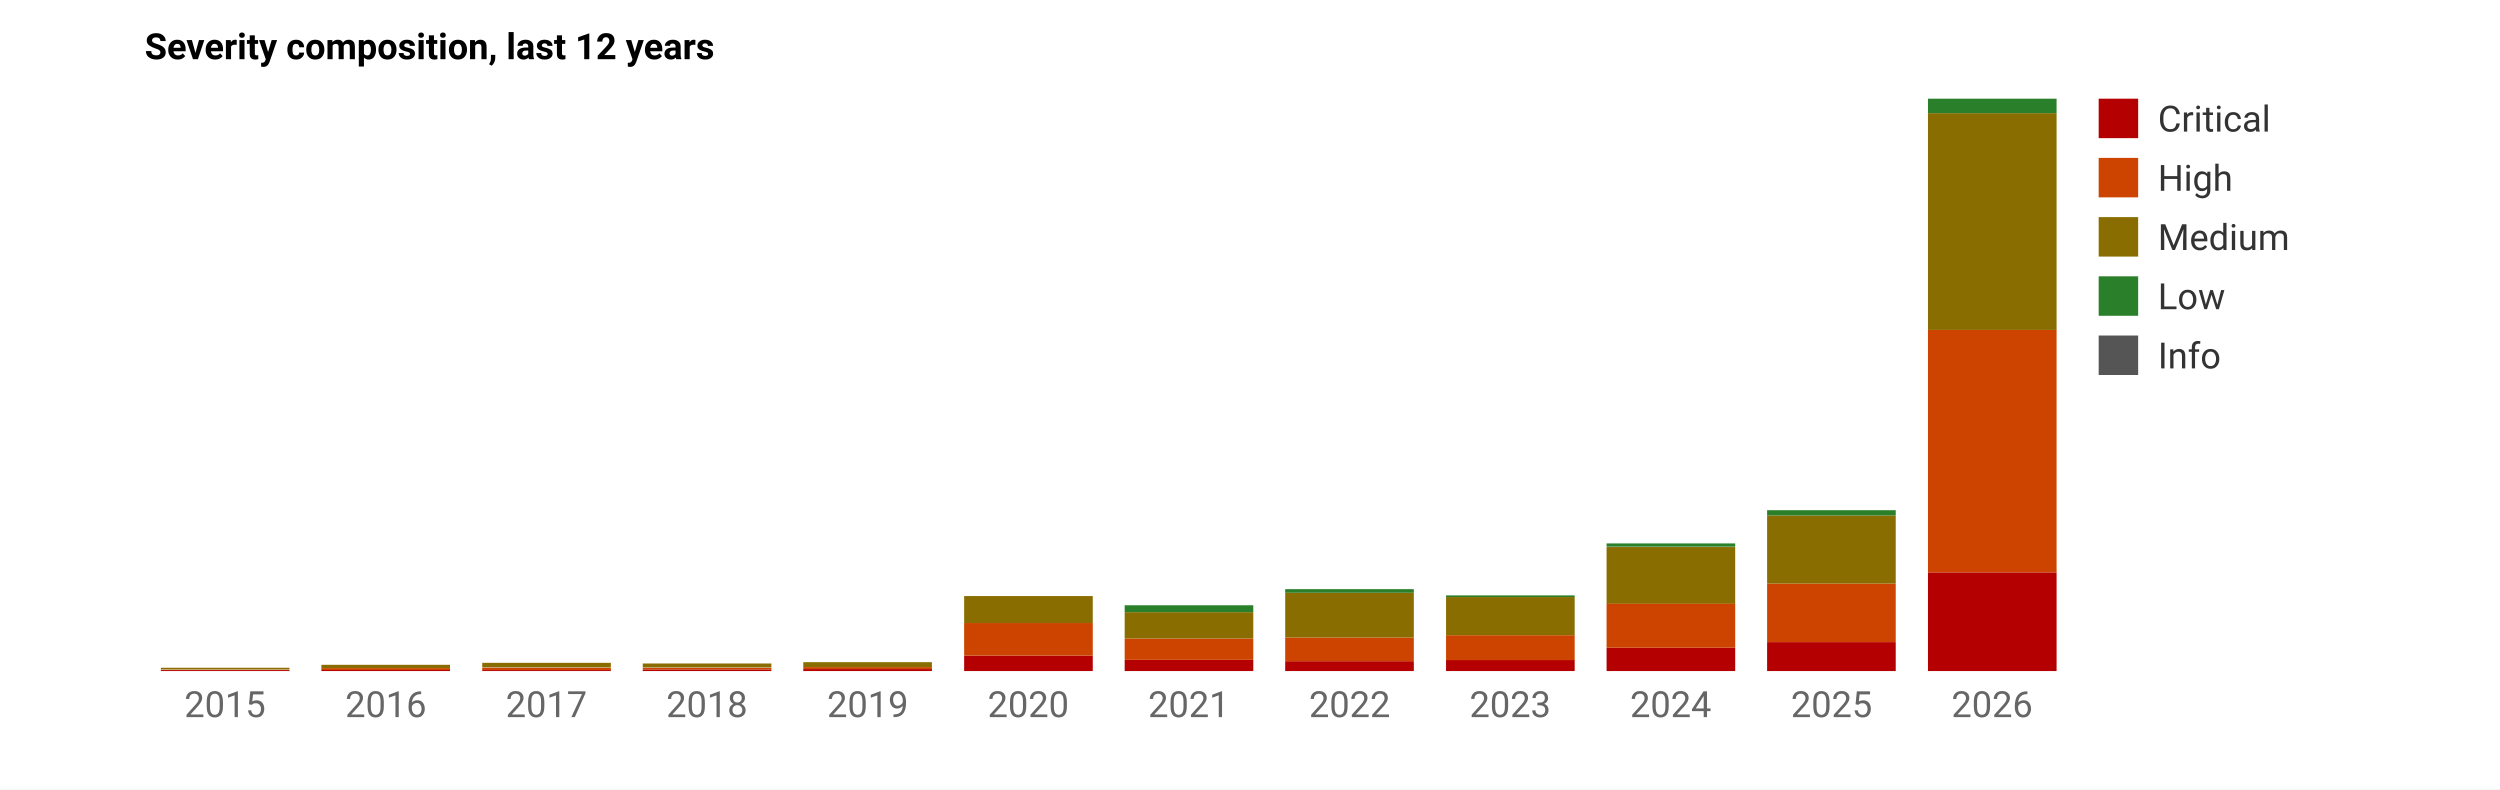
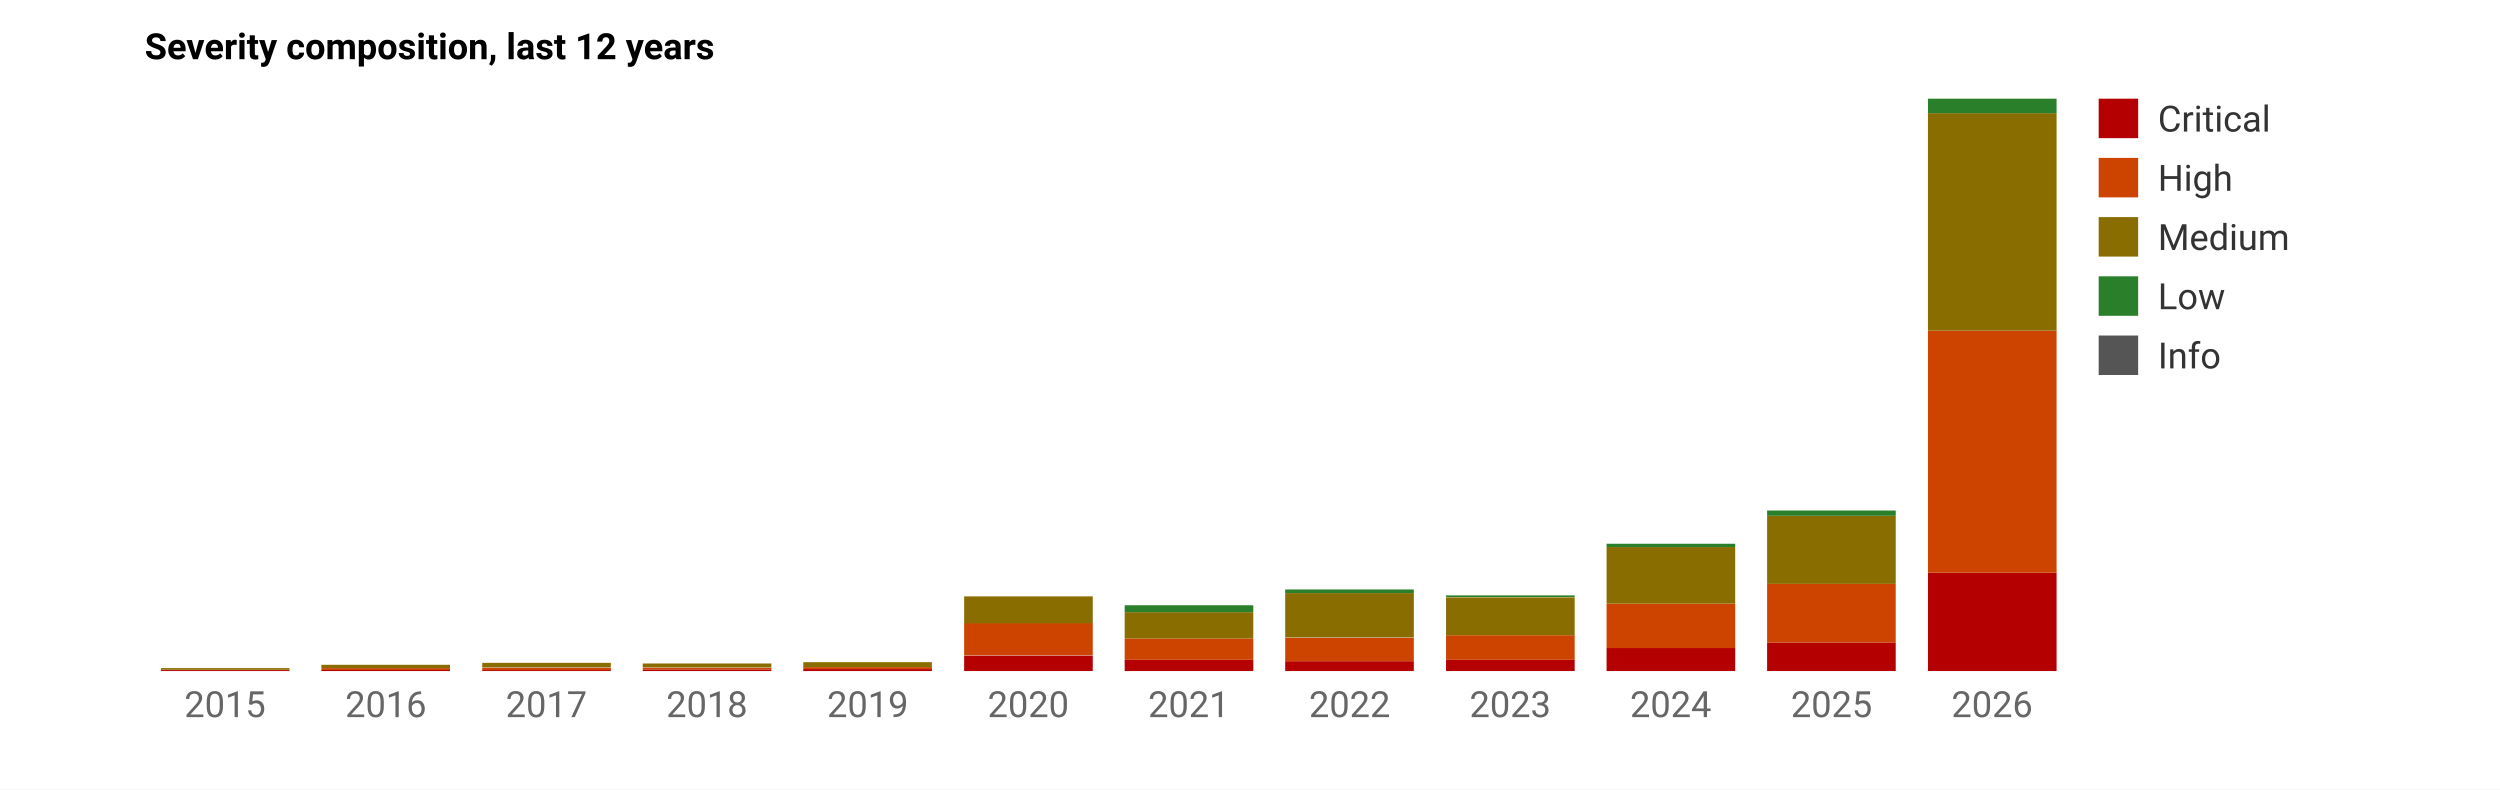
<svg xmlns="http://www.w3.org/2000/svg" viewBox="0 0 760 240" role="img" aria-label="Severity composition per year" font-family="system-ui,-apple-system,Segoe UI,Roboto,sans-serif" font-size="11">
  <rect x="0" y="0" width="100%" height="100%" fill="white" />
  <text x="44" y="18" font-weight="600">Severity composition, last 12 years</text>
  <rect x="48.9" y="203.7" width="39.1" height="0.3" fill="#b40000" />
  <rect x="48.9" y="203.6" width="39.1" height="0.1" fill="#cc4400" />
-   <rect x="48.9" y="203.0" width="39.1" height="0.5" fill="#8a6d00" />
+   <rect x="48.9" y="203.1" width="39.1" height="0.5" fill="#8a6d00" />
  <text x="68.4" y="218" text-anchor="middle" fill="#666">2015</text>
  <rect x="97.7" y="203.6" width="39.1" height="0.4" fill="#b40000" />
  <rect x="97.7" y="203.1" width="39.1" height="0.6" fill="#cc4400" />
  <rect x="97.7" y="202.1" width="39.1" height="1.0" fill="#8a6d00" />
  <text x="117.3" y="218" text-anchor="middle" fill="#666">2016</text>
  <rect x="146.6" y="203.7" width="39.1" height="0.3" fill="#b40000" />
  <rect x="146.6" y="203.0" width="39.1" height="0.7" fill="#cc4400" />
  <rect x="146.6" y="201.5" width="39.1" height="1.4" fill="#8a6d00" />
  <rect x="146.6" y="201.5" width="39.1" height="0.0" fill="#2a7f2a" />
  <text x="166.1" y="218" text-anchor="middle" fill="#666">2017</text>
  <rect x="195.4" y="203.5" width="39.1" height="0.5" fill="#b40000" />
  <rect x="195.4" y="203.0" width="39.1" height="0.5" fill="#cc4400" />
  <rect x="195.4" y="201.7" width="39.1" height="1.2" fill="#8a6d00" />
  <text x="214.9" y="218" text-anchor="middle" fill="#666">2018</text>
  <rect x="244.2" y="203.4" width="39.1" height="0.6" fill="#b40000" />
  <rect x="244.2" y="202.8" width="39.1" height="0.6" fill="#cc4400" />
  <rect x="244.2" y="201.3" width="39.1" height="1.5" fill="#8a6d00" />
  <rect x="244.2" y="201.3" width="39.1" height="0.0" fill="#2a7f2a" />
  <text x="263.8" y="218" text-anchor="middle" fill="#666">2019</text>
  <rect x="293.1" y="199.3" width="39.1" height="4.7" fill="#b40000" />
-   <rect x="293.1" y="189.4" width="39.1" height="9.9" fill="#cc4400" />
-   <rect x="293.1" y="181.2" width="39.1" height="8.2" fill="#8a6d00" />
+   <rect x="293.1" y="189.4" width="39.1" height="9.8" fill="#cc4400" />
+   <rect x="293.1" y="181.3" width="39.1" height="8.2" fill="#8a6d00" />
  <rect x="293.1" y="181.2" width="39.1" height="0.0" fill="#2a7f2a" />
  <text x="312.6" y="218" text-anchor="middle" fill="#666">2020</text>
  <rect x="341.9" y="200.6" width="39.1" height="3.4" fill="#b40000" />
  <rect x="341.9" y="194.1" width="39.1" height="6.5" fill="#cc4400" />
  <rect x="341.9" y="186.1" width="39.1" height="8.0" fill="#8a6d00" />
  <rect x="341.9" y="184.0" width="39.1" height="2.1" fill="#2a7f2a" />
  <text x="361.4" y="218" text-anchor="middle" fill="#666">2021</text>
  <rect x="390.7" y="201.0" width="39.1" height="3.0" fill="#b40000" />
-   <rect x="390.7" y="193.8" width="39.1" height="7.2" fill="#cc4400" />
-   <rect x="390.7" y="180.2" width="39.1" height="13.6" fill="#8a6d00" />
-   <rect x="390.7" y="179.1" width="39.1" height="1.1" fill="#2a7f2a" />
+   <rect x="390.7" y="193.9" width="39.1" height="7.1" fill="#cc4400" />
+   <rect x="390.7" y="180.3" width="39.1" height="13.5" fill="#8a6d00" />
+   <rect x="390.7" y="179.2" width="39.1" height="1.1" fill="#2a7f2a" />
  <text x="410.3" y="218" text-anchor="middle" fill="#666">2022</text>
  <rect x="439.6" y="200.6" width="39.1" height="3.4" fill="#b40000" />
-   <rect x="439.6" y="193.1" width="39.1" height="7.6" fill="#cc4400" />
-   <rect x="439.6" y="181.5" width="39.1" height="11.6" fill="#8a6d00" />
+   <rect x="439.6" y="193.1" width="39.1" height="7.5" fill="#cc4400" />
+   <rect x="439.6" y="181.6" width="39.1" height="11.5" fill="#8a6d00" />
  <rect x="439.6" y="181.0" width="39.1" height="0.5" fill="#2a7f2a" />
  <text x="459.1" y="218" text-anchor="middle" fill="#666">2023</text>
-   <rect x="488.4" y="196.9" width="39.1" height="7.1" fill="#b40000" />
-   <rect x="488.4" y="183.4" width="39.1" height="13.5" fill="#cc4400" />
+   <rect x="488.4" y="197.0" width="39.1" height="7.0" fill="#b40000" />
+   <rect x="488.4" y="183.5" width="39.1" height="13.5" fill="#cc4400" />
  <rect x="488.4" y="166.3" width="39.1" height="17.2" fill="#8a6d00" />
-   <rect x="488.4" y="165.2" width="39.1" height="1.0" fill="#2a7f2a" />
+   <rect x="488.4" y="165.3" width="39.1" height="1.0" fill="#2a7f2a" />
  <text x="507.9" y="218" text-anchor="middle" fill="#666">2024</text>
-   <rect x="537.2" y="195.2" width="39.1" height="8.8" fill="#b40000" />
-   <rect x="537.2" y="177.4" width="39.1" height="17.8" fill="#cc4400" />
-   <rect x="537.2" y="156.7" width="39.1" height="20.7" fill="#8a6d00" />
-   <rect x="537.2" y="155.1" width="39.1" height="1.6" fill="#2a7f2a" />
+   <rect x="537.2" y="195.3" width="39.1" height="8.7" fill="#b40000" />
+   <rect x="537.2" y="177.5" width="39.1" height="17.8" fill="#cc4400" />
+   <rect x="537.2" y="156.8" width="39.1" height="20.7" fill="#8a6d00" />
+   <rect x="537.2" y="155.2" width="39.1" height="1.6" fill="#2a7f2a" />
  <text x="556.8" y="218" text-anchor="middle" fill="#666">2025</text>
-   <rect x="586.1" y="174.0" width="39.1" height="30.0" fill="#b40000" />
-   <rect x="586.1" y="100.3" width="39.1" height="73.7" fill="#cc4400" />
-   <rect x="586.1" y="34.4" width="39.1" height="65.9" fill="#8a6d00" />
+   <rect x="586.1" y="174.1" width="39.1" height="29.9" fill="#b40000" />
+   <rect x="586.1" y="100.5" width="39.1" height="73.6" fill="#cc4400" />
+   <rect x="586.1" y="34.4" width="39.1" height="66.1" fill="#8a6d00" />
  <rect x="586.1" y="30.0" width="39.1" height="4.4" fill="#2a7f2a" />
  <text x="605.6" y="218" text-anchor="middle" fill="#666">2026</text>
  <rect x="638" y="30" width="12" height="12" fill="#b40000" />
  <text x="656" y="40" fill="#333">Critical</text>
  <rect x="638" y="48" width="12" height="12" fill="#cc4400" />
  <text x="656" y="58" fill="#333">High</text>
  <rect x="638" y="66" width="12" height="12" fill="#8a6d00" />
  <text x="656" y="76" fill="#333">Medium</text>
  <rect x="638" y="84" width="12" height="12" fill="#2a7f2a" />
  <text x="656" y="94" fill="#333">Low</text>
  <rect x="638" y="102" width="12" height="12" fill="#555555" />
  <text x="656" y="112" fill="#333">Info</text>
</svg>
